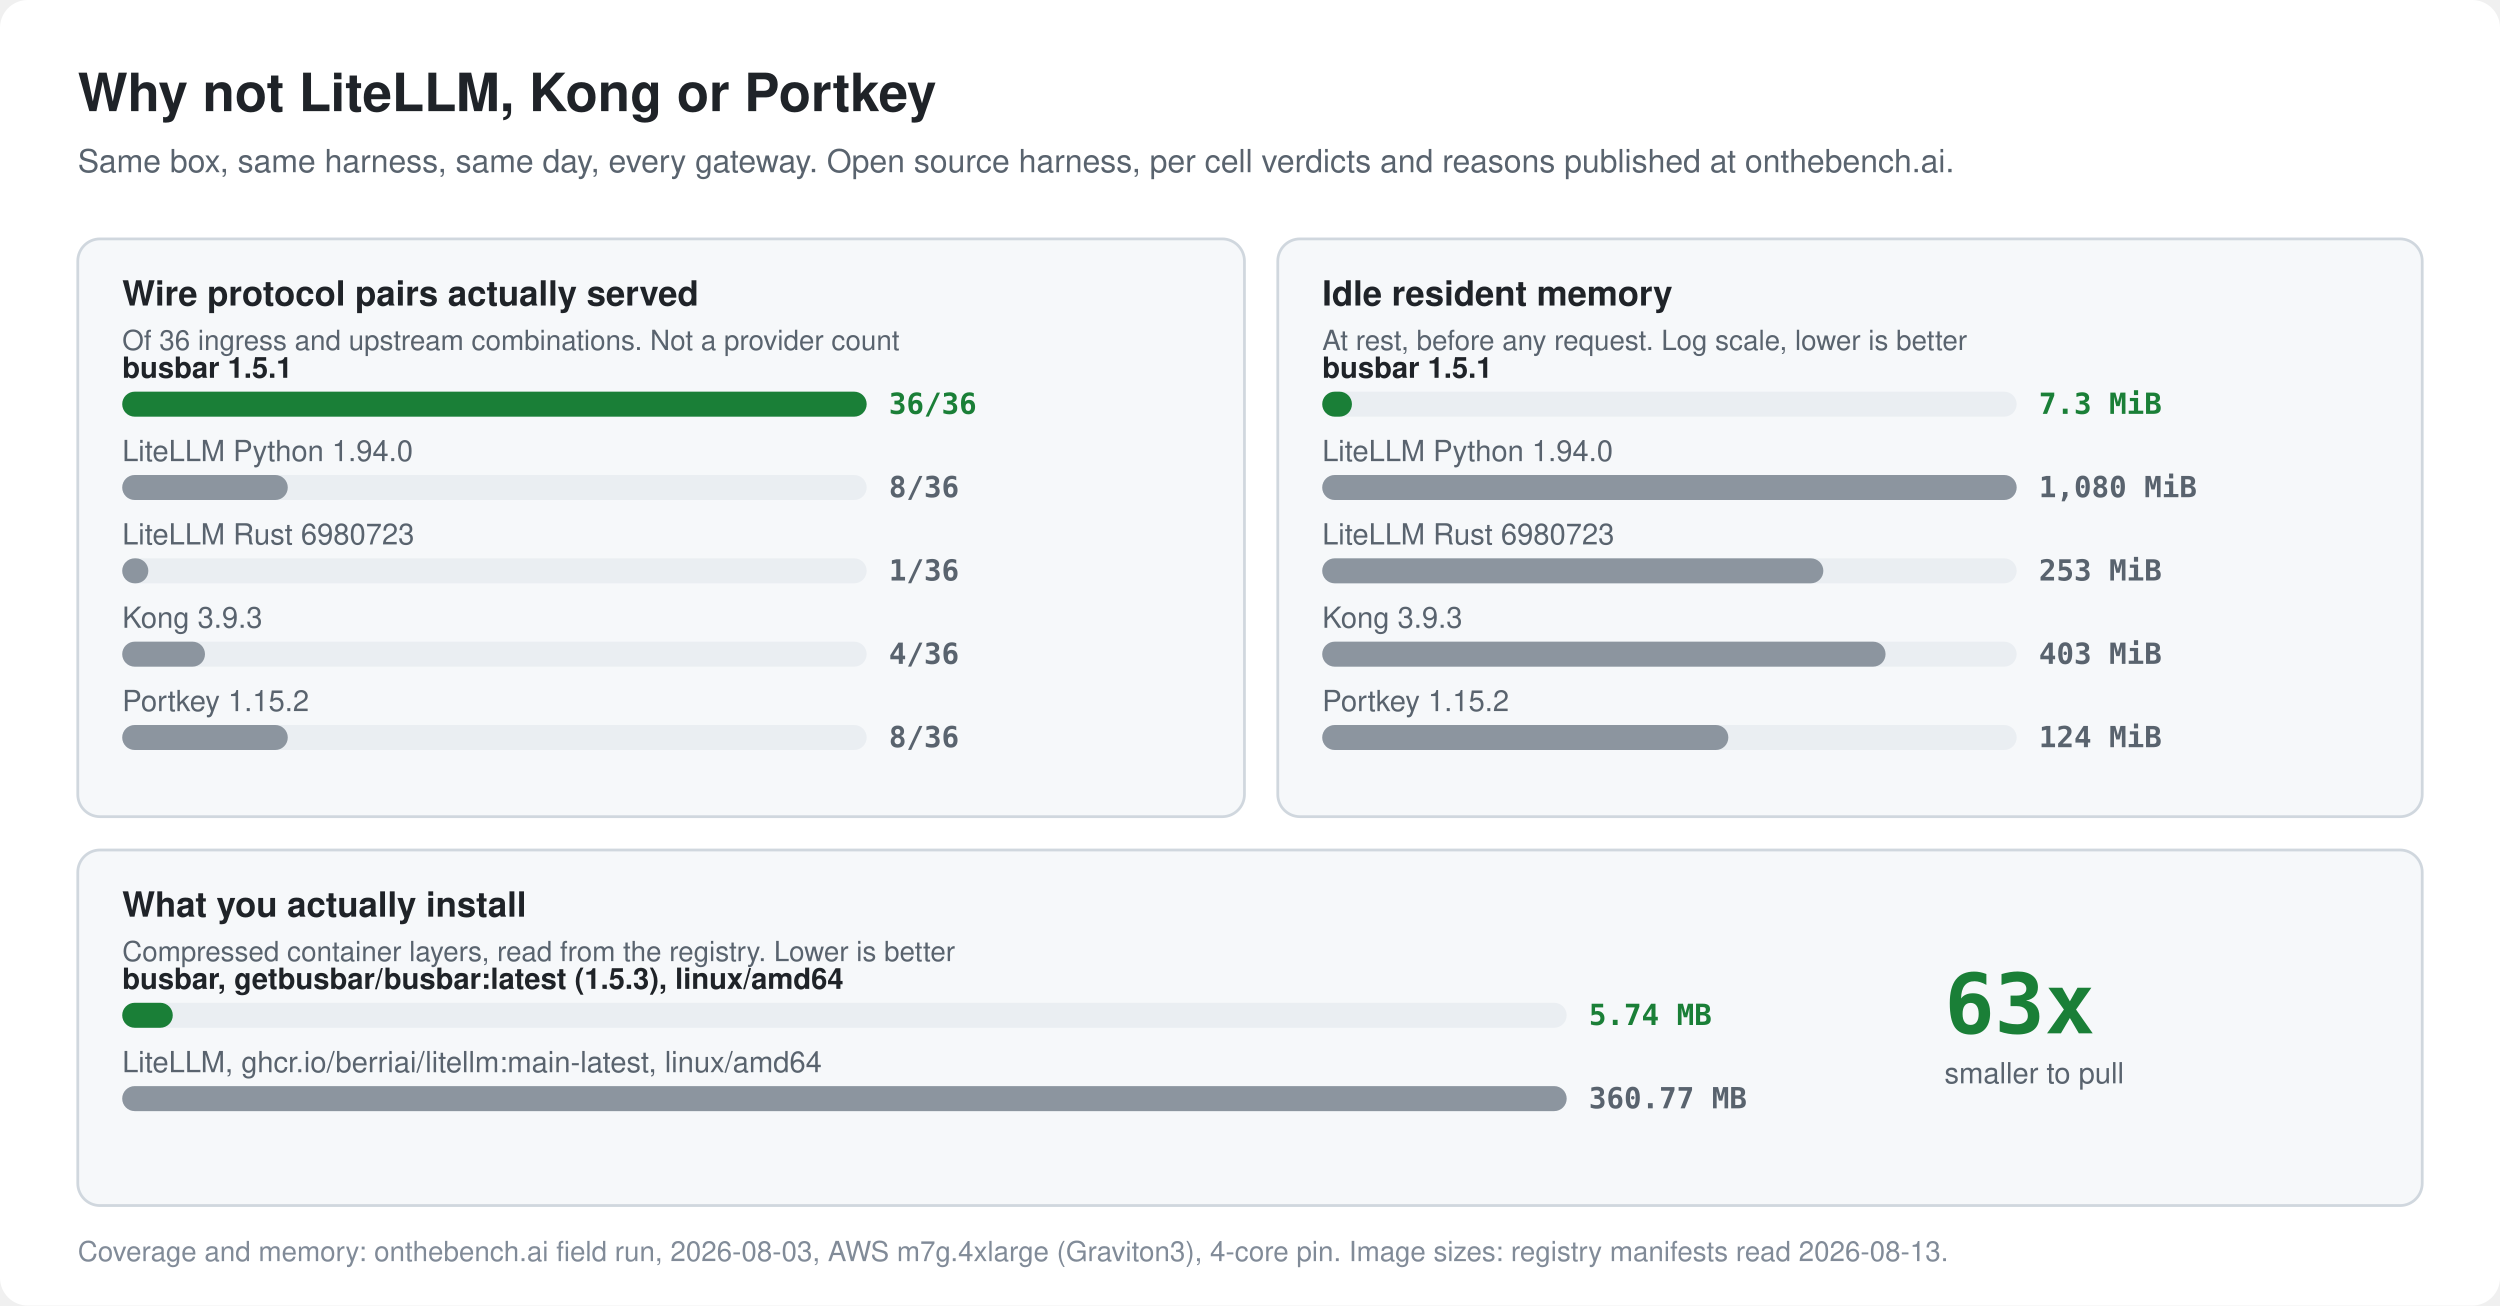
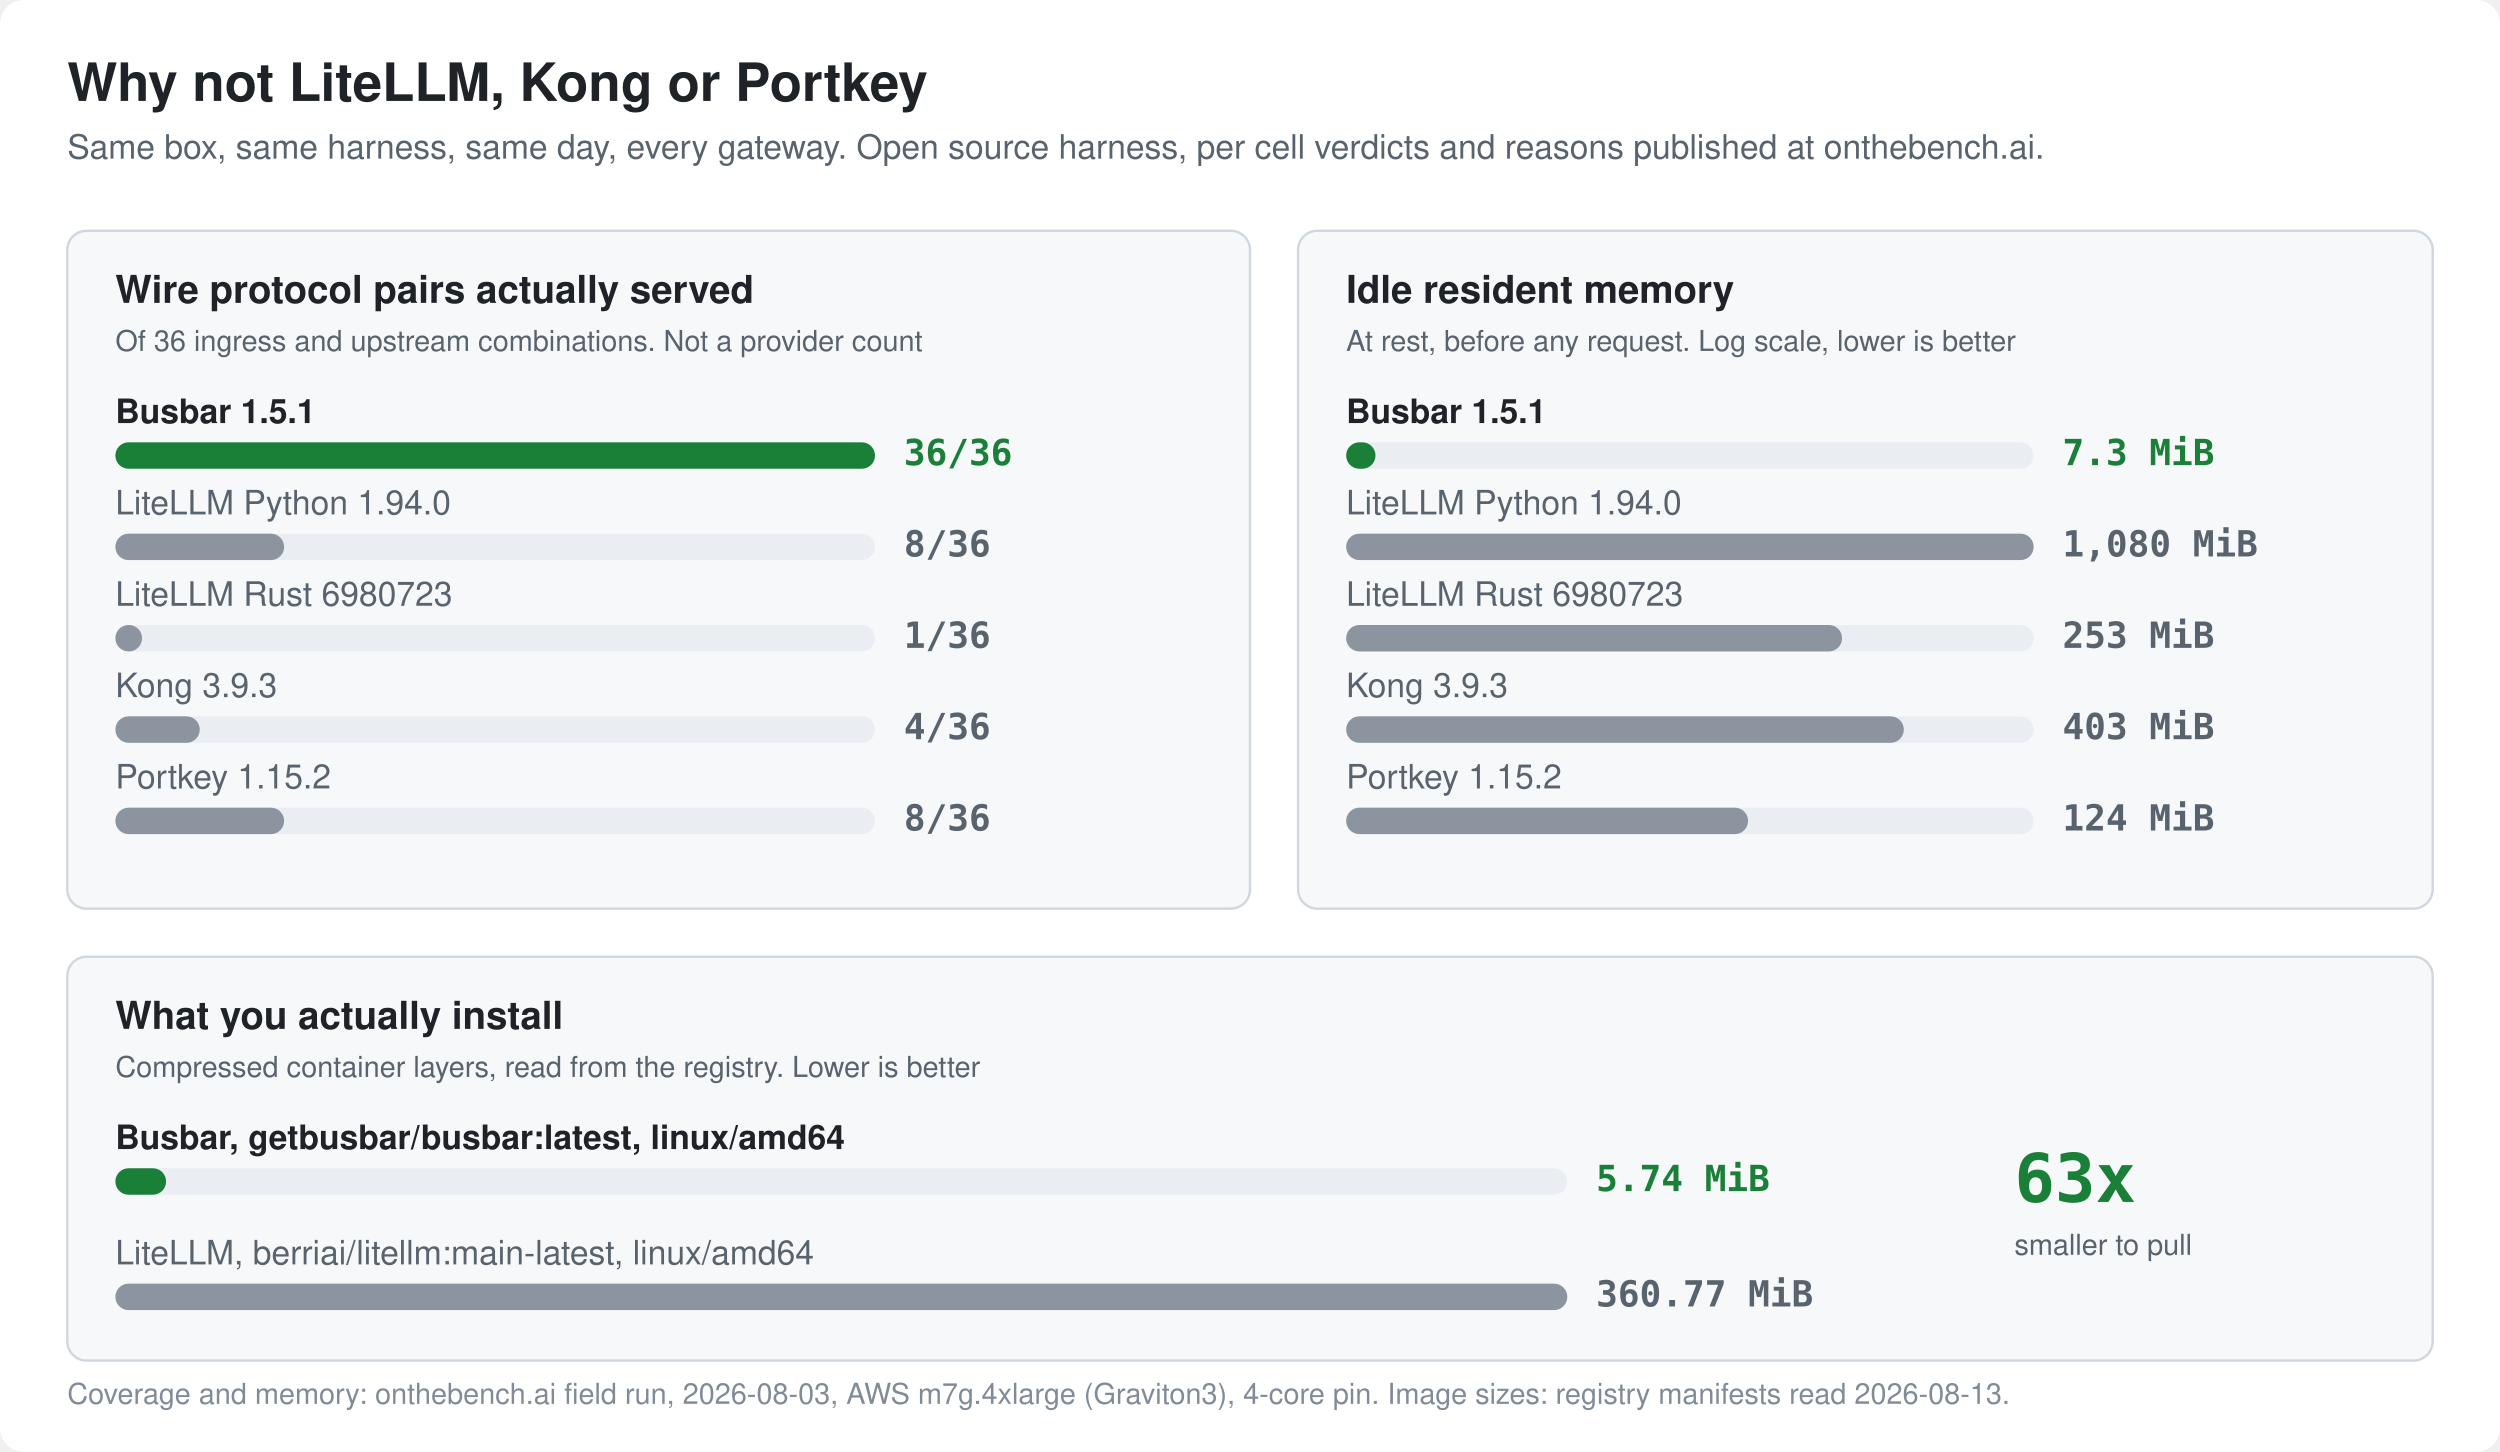
- <svg xmlns="http://www.w3.org/2000/svg" width="900" height="470" viewBox="0 0 900 470" role="img" aria-label="Why not LiteLLM, Kong or Portkey">
-   <rect width="900" height="470" rx="10" fill="#ffffff" />
-   <text x="28.0" y="40.0" font-family="ui-sans-serif,-apple-system,BlinkMacSystemFont,'Segoe UI',Helvetica,Arial,sans-serif" font-size="19" font-weight="650" fill="#1f2328" text-anchor="start">Why not LiteLLM, Kong or Portkey</text>
-   <text x="28.0" y="62.0" font-family="ui-sans-serif,-apple-system,BlinkMacSystemFont,'Segoe UI',Helvetica,Arial,sans-serif" font-size="11.5" font-weight="400" fill="#59636e" text-anchor="start">Same box, same harness, same day, every gateway. Open source harness, per cell verdicts and reasons published at onthebench.ai.</text>
-   <rect x="28.0" y="86.0" width="420.0" height="208.0" rx="8" fill="#f6f8fa" stroke="#d0d7de" stroke-width="1" />
-   <text x="44.0" y="110.0" font-family="ui-sans-serif,-apple-system,BlinkMacSystemFont,'Segoe UI',Helvetica,Arial,sans-serif" font-size="12.5" font-weight="700" fill="#1f2328" text-anchor="start">Wire protocol pairs actually served</text>
-   <text x="44.0" y="126.0" font-family="ui-sans-serif,-apple-system,BlinkMacSystemFont,'Segoe UI',Helvetica,Arial,sans-serif" font-size="10" font-weight="400" fill="#59636e" text-anchor="start">Of 36 ingress and upstream combinations. Not a provider count</text>
-   <text x="44.0" y="136.0" font-family="ui-sans-serif,-apple-system,BlinkMacSystemFont,'Segoe UI',Helvetica,Arial,sans-serif" font-size="10.5" font-weight="700" fill="#1f2328" text-anchor="start">busbar 1.5.1</text>
-   <rect x="44.0" y="141.0" width="268.0" height="9.0" rx="4.5" fill="#eaeef2" />
-   <rect x="44.0" y="141.0" width="268.0" height="9.0" rx="4.5" fill="#1a7f37" />
-   <text x="320.0" y="149.0" font-family="ui-monospace,SFMono-Regular,'SF Mono',Menlo,Consolas,monospace" font-size="10.5" font-weight="700" fill="#1a7f37" text-anchor="start">36/36</text>
-   <text x="44.0" y="166.0" font-family="ui-sans-serif,-apple-system,BlinkMacSystemFont,'Segoe UI',Helvetica,Arial,sans-serif" font-size="10.5" font-weight="500" fill="#59636e" text-anchor="start">LiteLLM Python 1.94.0</text>
-   <rect x="44.0" y="171.0" width="268.0" height="9.0" rx="4.5" fill="#eaeef2" />
-   <rect x="44.0" y="171.0" width="59.6" height="9.0" rx="4.5" fill="#8c959f" />
-   <text x="320.0" y="179.0" font-family="ui-monospace,SFMono-Regular,'SF Mono',Menlo,Consolas,monospace" font-size="10.5" font-weight="600" fill="#59636e" text-anchor="start">8/36</text>
-   <text x="44.0" y="196.0" font-family="ui-sans-serif,-apple-system,BlinkMacSystemFont,'Segoe UI',Helvetica,Arial,sans-serif" font-size="10.5" font-weight="500" fill="#59636e" text-anchor="start">LiteLLM Rust 6980723</text>
-   <rect x="44.0" y="201.0" width="268.0" height="9.0" rx="4.5" fill="#eaeef2" />
-   <rect x="44.0" y="201.0" width="9.4" height="9.0" rx="4.5" fill="#8c959f" />
-   <text x="320.0" y="209.0" font-family="ui-monospace,SFMono-Regular,'SF Mono',Menlo,Consolas,monospace" font-size="10.5" font-weight="600" fill="#59636e" text-anchor="start">1/36</text>
-   <text x="44.0" y="226.0" font-family="ui-sans-serif,-apple-system,BlinkMacSystemFont,'Segoe UI',Helvetica,Arial,sans-serif" font-size="10.5" font-weight="500" fill="#59636e" text-anchor="start">Kong 3.9.3</text>
-   <rect x="44.0" y="231.0" width="268.0" height="9.0" rx="4.5" fill="#eaeef2" />
-   <rect x="44.0" y="231.0" width="29.8" height="9.0" rx="4.5" fill="#8c959f" />
-   <text x="320.0" y="239.0" font-family="ui-monospace,SFMono-Regular,'SF Mono',Menlo,Consolas,monospace" font-size="10.5" font-weight="600" fill="#59636e" text-anchor="start">4/36</text>
-   <text x="44.0" y="256.0" font-family="ui-sans-serif,-apple-system,BlinkMacSystemFont,'Segoe UI',Helvetica,Arial,sans-serif" font-size="10.5" font-weight="500" fill="#59636e" text-anchor="start">Portkey 1.15.2</text>
-   <rect x="44.0" y="261.0" width="268.0" height="9.0" rx="4.5" fill="#eaeef2" />
-   <rect x="44.0" y="261.0" width="59.6" height="9.0" rx="4.5" fill="#8c959f" />
-   <text x="320.0" y="269.0" font-family="ui-monospace,SFMono-Regular,'SF Mono',Menlo,Consolas,monospace" font-size="10.5" font-weight="600" fill="#59636e" text-anchor="start">8/36</text>
-   <rect x="460.0" y="86.0" width="412.0" height="208.0" rx="8" fill="#f6f8fa" stroke="#d0d7de" stroke-width="1" />
-   <text x="476.0" y="110.0" font-family="ui-sans-serif,-apple-system,BlinkMacSystemFont,'Segoe UI',Helvetica,Arial,sans-serif" font-size="12.5" font-weight="700" fill="#1f2328" text-anchor="start">Idle resident memory</text>
-   <text x="476.0" y="126.0" font-family="ui-sans-serif,-apple-system,BlinkMacSystemFont,'Segoe UI',Helvetica,Arial,sans-serif" font-size="10" font-weight="400" fill="#59636e" text-anchor="start">At rest, before any request. Log scale, lower is better</text>
-   <text x="476.0" y="136.0" font-family="ui-sans-serif,-apple-system,BlinkMacSystemFont,'Segoe UI',Helvetica,Arial,sans-serif" font-size="10.5" font-weight="700" fill="#1f2328" text-anchor="start">busbar 1.5.1</text>
-   <rect x="476.0" y="141.0" width="250.0" height="9.0" rx="4.5" fill="#eaeef2" />
-   <rect x="476.0" y="141.0" width="10.7" height="9.0" rx="4.5" fill="#1a7f37" />
-   <text x="734.0" y="149.0" font-family="ui-monospace,SFMono-Regular,'SF Mono',Menlo,Consolas,monospace" font-size="10.5" font-weight="700" fill="#1a7f37" text-anchor="start">7.3 MiB</text>
-   <text x="476.0" y="166.0" font-family="ui-sans-serif,-apple-system,BlinkMacSystemFont,'Segoe UI',Helvetica,Arial,sans-serif" font-size="10.5" font-weight="500" fill="#59636e" text-anchor="start">LiteLLM Python 1.94.0</text>
-   <rect x="476.0" y="171.0" width="250.0" height="9.0" rx="4.5" fill="#eaeef2" />
-   <rect x="476.0" y="171.0" width="250.0" height="9.0" rx="4.5" fill="#8c959f" />
-   <text x="734.0" y="179.0" font-family="ui-monospace,SFMono-Regular,'SF Mono',Menlo,Consolas,monospace" font-size="10.5" font-weight="600" fill="#59636e" text-anchor="start">1,080 MiB</text>
-   <text x="476.0" y="196.0" font-family="ui-sans-serif,-apple-system,BlinkMacSystemFont,'Segoe UI',Helvetica,Arial,sans-serif" font-size="10.5" font-weight="500" fill="#59636e" text-anchor="start">LiteLLM Rust 6980723</text>
-   <rect x="476.0" y="201.0" width="250.0" height="9.0" rx="4.5" fill="#eaeef2" />
-   <rect x="476.0" y="201.0" width="180.4" height="9.0" rx="4.5" fill="#8c959f" />
-   <text x="734.0" y="209.0" font-family="ui-monospace,SFMono-Regular,'SF Mono',Menlo,Consolas,monospace" font-size="10.5" font-weight="600" fill="#59636e" text-anchor="start">253 MiB</text>
-   <text x="476.0" y="226.0" font-family="ui-sans-serif,-apple-system,BlinkMacSystemFont,'Segoe UI',Helvetica,Arial,sans-serif" font-size="10.5" font-weight="500" fill="#59636e" text-anchor="start">Kong 3.9.3</text>
-   <rect x="476.0" y="231.0" width="250.0" height="9.0" rx="4.5" fill="#eaeef2" />
-   <rect x="476.0" y="231.0" width="202.8" height="9.0" rx="4.5" fill="#8c959f" />
-   <text x="734.0" y="239.0" font-family="ui-monospace,SFMono-Regular,'SF Mono',Menlo,Consolas,monospace" font-size="10.5" font-weight="600" fill="#59636e" text-anchor="start">403 MiB</text>
-   <text x="476.0" y="256.0" font-family="ui-sans-serif,-apple-system,BlinkMacSystemFont,'Segoe UI',Helvetica,Arial,sans-serif" font-size="10.5" font-weight="500" fill="#59636e" text-anchor="start">Portkey 1.15.2</text>
-   <rect x="476.0" y="261.0" width="250.0" height="9.0" rx="4.5" fill="#eaeef2" />
-   <rect x="476.0" y="261.0" width="146.2" height="9.0" rx="4.5" fill="#8c959f" />
-   <text x="734.0" y="269.0" font-family="ui-monospace,SFMono-Regular,'SF Mono',Menlo,Consolas,monospace" font-size="10.5" font-weight="600" fill="#59636e" text-anchor="start">124 MiB</text>
-   <rect x="28.0" y="306.0" width="844.0" height="128.0" rx="8" fill="#f6f8fa" stroke="#d0d7de" stroke-width="1" />
-   <text x="44.0" y="330.0" font-family="ui-sans-serif,-apple-system,BlinkMacSystemFont,'Segoe UI',Helvetica,Arial,sans-serif" font-size="12.5" font-weight="700" fill="#1f2328" text-anchor="start">What you actually install</text>
-   <text x="44.0" y="346.0" font-family="ui-sans-serif,-apple-system,BlinkMacSystemFont,'Segoe UI',Helvetica,Arial,sans-serif" font-size="10" font-weight="400" fill="#59636e" text-anchor="start">Compressed container layers, read from the registry. Lower is better</text>
-   <text x="44.0" y="356.0" font-family="ui-sans-serif,-apple-system,BlinkMacSystemFont,'Segoe UI',Helvetica,Arial,sans-serif" font-size="10.5" font-weight="700" fill="#1f2328" text-anchor="start">busbar, getbusbar/busbar:latest (1.5.3), linux/amd64</text>
-   <rect x="44.0" y="361.0" width="520.0" height="9.0" rx="4.5" fill="#eaeef2" />
-   <rect x="44.0" y="361.0" width="18.2" height="9.0" rx="4.5" fill="#1a7f37" />
-   <text x="572.0" y="369.0" font-family="ui-monospace,SFMono-Regular,'SF Mono',Menlo,Consolas,monospace" font-size="10.5" font-weight="700" fill="#1a7f37" text-anchor="start">5.74 MB</text>
-   <text x="44.0" y="386.0" font-family="ui-sans-serif,-apple-system,BlinkMacSystemFont,'Segoe UI',Helvetica,Arial,sans-serif" font-size="10.5" font-weight="500" fill="#59636e" text-anchor="start">LiteLLM, ghcr.io/berriai/litellm:main-latest, linux/amd64</text>
-   <rect x="44.0" y="391.0" width="520.0" height="9.0" rx="4.5" fill="#eaeef2" />
-   <rect x="44.0" y="391.0" width="520.0" height="9.0" rx="4.5" fill="#8c959f" />
-   <text x="572.0" y="399.0" font-family="ui-monospace,SFMono-Regular,'SF Mono',Menlo,Consolas,monospace" font-size="10.5" font-weight="600" fill="#59636e" text-anchor="start">360.77 MB</text>
-   <text x="700.0" y="372.0" font-family="ui-monospace,SFMono-Regular,'SF Mono',Menlo,Consolas,monospace" font-size="30" font-weight="700" fill="#1a7f37" text-anchor="start">63x</text>
-   <text x="700.0" y="390.0" font-family="ui-sans-serif,-apple-system,BlinkMacSystemFont,'Segoe UI',Helvetica,Arial,sans-serif" font-size="10.5" font-weight="400" fill="#59636e" text-anchor="start">smaller to pull</text>
-   <text x="28.0" y="454.0" font-family="ui-sans-serif,-apple-system,BlinkMacSystemFont,'Segoe UI',Helvetica,Arial,sans-serif" font-size="10" font-weight="400" fill="#818b98" text-anchor="start">Coverage and memory: onthebench.ai field run, 2026-08-03, AWS m7g.4xlarge (Graviton3), 4-core pin. Image sizes: registry manifests read 2026-08-13.</text>
+ <svg xmlns="http://www.w3.org/2000/svg" width="1040" height="604" viewBox="0 0 1040 604" role="img" aria-label="Why not LiteLLM, Kong or Portkey">
+   <rect width="1040" height="604" rx="10" fill="#ffffff" />
+   <text x="28.0" y="42.0" font-family="ui-sans-serif,-apple-system,BlinkMacSystemFont,'Segoe UI',Helvetica,Arial,sans-serif" font-size="22" font-weight="650" fill="#1f2328" text-anchor="start">Why not LiteLLM, Kong or Portkey</text>
+   <text x="28.0" y="66.0" font-family="ui-sans-serif,-apple-system,BlinkMacSystemFont,'Segoe UI',Helvetica,Arial,sans-serif" font-size="14" font-weight="400" fill="#59636e" text-anchor="start">Same box, same harness, same day, every gateway. Open source harness, per cell verdicts and reasons published at onthebench.ai.</text>
+   <rect x="28.0" y="96.0" width="492.0" height="282.0" rx="8" fill="#f6f8fa" stroke="#d0d7de" stroke-width="1" />
+   <text x="48.0" y="126.0" font-family="ui-sans-serif,-apple-system,BlinkMacSystemFont,'Segoe UI',Helvetica,Arial,sans-serif" font-size="16" font-weight="700" fill="#1f2328" text-anchor="start">Wire protocol pairs actually served</text>
+   <text x="48.0" y="146.0" font-family="ui-sans-serif,-apple-system,BlinkMacSystemFont,'Segoe UI',Helvetica,Arial,sans-serif" font-size="12" font-weight="400" fill="#59636e" text-anchor="start">Of 36 ingress and upstream combinations. Not a provider count</text>
+   <text x="48.0" y="176.0" font-family="ui-sans-serif,-apple-system,BlinkMacSystemFont,'Segoe UI',Helvetica,Arial,sans-serif" font-size="14" font-weight="700" fill="#1f2328" text-anchor="start">Busbar 1.5.1</text>
+   <rect x="48.0" y="184.0" width="316.0" height="11.0" rx="5.5" fill="#eaeef2" />
+   <rect x="48.0" y="184.0" width="316.0" height="11.0" rx="5.5" fill="#1a7f37" />
+   <text x="376.0" y="193.5" font-family="ui-monospace,SFMono-Regular,'SF Mono',Menlo,Consolas,monospace" font-size="15" font-weight="700" fill="#1a7f37" text-anchor="start">36/36</text>
+   <text x="48.0" y="214.0" font-family="ui-sans-serif,-apple-system,BlinkMacSystemFont,'Segoe UI',Helvetica,Arial,sans-serif" font-size="14" font-weight="500" fill="#59636e" text-anchor="start">LiteLLM Python 1.94.0</text>
+   <rect x="48.0" y="222.0" width="316.0" height="11.0" rx="5.5" fill="#eaeef2" />
+   <rect x="48.0" y="222.0" width="70.2" height="11.0" rx="5.5" fill="#8c959f" />
+   <text x="376.0" y="231.5" font-family="ui-monospace,SFMono-Regular,'SF Mono',Menlo,Consolas,monospace" font-size="15" font-weight="600" fill="#59636e" text-anchor="start">8/36</text>
+   <text x="48.0" y="252.0" font-family="ui-sans-serif,-apple-system,BlinkMacSystemFont,'Segoe UI',Helvetica,Arial,sans-serif" font-size="14" font-weight="500" fill="#59636e" text-anchor="start">LiteLLM Rust 6980723</text>
+   <rect x="48.0" y="260.0" width="316.0" height="11.0" rx="5.5" fill="#eaeef2" />
+   <rect x="48.0" y="260.0" width="11.1" height="11.0" rx="5.5" fill="#8c959f" />
+   <text x="376.0" y="269.5" font-family="ui-monospace,SFMono-Regular,'SF Mono',Menlo,Consolas,monospace" font-size="15" font-weight="600" fill="#59636e" text-anchor="start">1/36</text>
+   <text x="48.0" y="290.0" font-family="ui-sans-serif,-apple-system,BlinkMacSystemFont,'Segoe UI',Helvetica,Arial,sans-serif" font-size="14" font-weight="500" fill="#59636e" text-anchor="start">Kong 3.9.3</text>
+   <rect x="48.0" y="298.0" width="316.0" height="11.0" rx="5.5" fill="#eaeef2" />
+   <rect x="48.0" y="298.0" width="35.1" height="11.0" rx="5.5" fill="#8c959f" />
+   <text x="376.0" y="307.5" font-family="ui-monospace,SFMono-Regular,'SF Mono',Menlo,Consolas,monospace" font-size="15" font-weight="600" fill="#59636e" text-anchor="start">4/36</text>
+   <text x="48.0" y="328.0" font-family="ui-sans-serif,-apple-system,BlinkMacSystemFont,'Segoe UI',Helvetica,Arial,sans-serif" font-size="14" font-weight="500" fill="#59636e" text-anchor="start">Portkey 1.15.2</text>
+   <rect x="48.0" y="336.0" width="316.0" height="11.0" rx="5.5" fill="#eaeef2" />
+   <rect x="48.0" y="336.0" width="70.2" height="11.0" rx="5.5" fill="#8c959f" />
+   <text x="376.0" y="345.5" font-family="ui-monospace,SFMono-Regular,'SF Mono',Menlo,Consolas,monospace" font-size="15" font-weight="600" fill="#59636e" text-anchor="start">8/36</text>
+   <rect x="540.0" y="96.0" width="472.0" height="282.0" rx="8" fill="#f6f8fa" stroke="#d0d7de" stroke-width="1" />
+   <text x="560.0" y="126.0" font-family="ui-sans-serif,-apple-system,BlinkMacSystemFont,'Segoe UI',Helvetica,Arial,sans-serif" font-size="16" font-weight="700" fill="#1f2328" text-anchor="start">Idle resident memory</text>
+   <text x="560.0" y="146.0" font-family="ui-sans-serif,-apple-system,BlinkMacSystemFont,'Segoe UI',Helvetica,Arial,sans-serif" font-size="12" font-weight="400" fill="#59636e" text-anchor="start">At rest, before any request. Log scale, lower is better</text>
+   <text x="560.0" y="176.0" font-family="ui-sans-serif,-apple-system,BlinkMacSystemFont,'Segoe UI',Helvetica,Arial,sans-serif" font-size="14" font-weight="700" fill="#1f2328" text-anchor="start">Busbar 1.5.1</text>
+   <rect x="560.0" y="184.0" width="286.0" height="11.0" rx="5.5" fill="#eaeef2" />
+   <rect x="560.0" y="184.0" width="12.2" height="11.0" rx="5.5" fill="#1a7f37" />
+   <text x="858.0" y="193.5" font-family="ui-monospace,SFMono-Regular,'SF Mono',Menlo,Consolas,monospace" font-size="15" font-weight="700" fill="#1a7f37" text-anchor="start">7.3 MiB</text>
+   <text x="560.0" y="214.0" font-family="ui-sans-serif,-apple-system,BlinkMacSystemFont,'Segoe UI',Helvetica,Arial,sans-serif" font-size="14" font-weight="500" fill="#59636e" text-anchor="start">LiteLLM Python 1.94.0</text>
+   <rect x="560.0" y="222.0" width="286.0" height="11.0" rx="5.5" fill="#eaeef2" />
+   <rect x="560.0" y="222.0" width="286.0" height="11.0" rx="5.5" fill="#8c959f" />
+   <text x="858.0" y="231.5" font-family="ui-monospace,SFMono-Regular,'SF Mono',Menlo,Consolas,monospace" font-size="15" font-weight="600" fill="#59636e" text-anchor="start">1,080 MiB</text>
+   <text x="560.0" y="252.0" font-family="ui-sans-serif,-apple-system,BlinkMacSystemFont,'Segoe UI',Helvetica,Arial,sans-serif" font-size="14" font-weight="500" fill="#59636e" text-anchor="start">LiteLLM Rust 6980723</text>
+   <rect x="560.0" y="260.0" width="286.0" height="11.0" rx="5.5" fill="#eaeef2" />
+   <rect x="560.0" y="260.0" width="206.3" height="11.0" rx="5.5" fill="#8c959f" />
+   <text x="858.0" y="269.5" font-family="ui-monospace,SFMono-Regular,'SF Mono',Menlo,Consolas,monospace" font-size="15" font-weight="600" fill="#59636e" text-anchor="start">253 MiB</text>
+   <text x="560.0" y="290.0" font-family="ui-sans-serif,-apple-system,BlinkMacSystemFont,'Segoe UI',Helvetica,Arial,sans-serif" font-size="14" font-weight="500" fill="#59636e" text-anchor="start">Kong 3.9.3</text>
+   <rect x="560.0" y="298.0" width="286.0" height="11.0" rx="5.5" fill="#eaeef2" />
+   <rect x="560.0" y="298.0" width="232.0" height="11.0" rx="5.5" fill="#8c959f" />
+   <text x="858.0" y="307.5" font-family="ui-monospace,SFMono-Regular,'SF Mono',Menlo,Consolas,monospace" font-size="15" font-weight="600" fill="#59636e" text-anchor="start">403 MiB</text>
+   <text x="560.0" y="328.0" font-family="ui-sans-serif,-apple-system,BlinkMacSystemFont,'Segoe UI',Helvetica,Arial,sans-serif" font-size="14" font-weight="500" fill="#59636e" text-anchor="start">Portkey 1.15.2</text>
+   <rect x="560.0" y="336.0" width="286.0" height="11.0" rx="5.5" fill="#eaeef2" />
+   <rect x="560.0" y="336.0" width="167.2" height="11.0" rx="5.5" fill="#8c959f" />
+   <text x="858.0" y="345.5" font-family="ui-monospace,SFMono-Regular,'SF Mono',Menlo,Consolas,monospace" font-size="15" font-weight="600" fill="#59636e" text-anchor="start">124 MiB</text>
+   <rect x="28.0" y="398.0" width="984.0" height="168.0" rx="8" fill="#f6f8fa" stroke="#d0d7de" stroke-width="1" />
+   <text x="48.0" y="428.0" font-family="ui-sans-serif,-apple-system,BlinkMacSystemFont,'Segoe UI',Helvetica,Arial,sans-serif" font-size="16" font-weight="700" fill="#1f2328" text-anchor="start">What you actually install</text>
+   <text x="48.0" y="448.0" font-family="ui-sans-serif,-apple-system,BlinkMacSystemFont,'Segoe UI',Helvetica,Arial,sans-serif" font-size="12" font-weight="400" fill="#59636e" text-anchor="start">Compressed container layers, read from the registry. Lower is better</text>
+   <text x="48.0" y="478.0" font-family="ui-sans-serif,-apple-system,BlinkMacSystemFont,'Segoe UI',Helvetica,Arial,sans-serif" font-size="14" font-weight="700" fill="#1f2328" text-anchor="start">Busbar, getbusbar/busbar:latest, linux/amd64</text>
+   <rect x="48.0" y="486.0" width="604.0" height="11.0" rx="5.5" fill="#eaeef2" />
+   <rect x="48.0" y="486.0" width="21.1" height="11.0" rx="5.5" fill="#1a7f37" />
+   <text x="664.0" y="495.5" font-family="ui-monospace,SFMono-Regular,'SF Mono',Menlo,Consolas,monospace" font-size="15" font-weight="700" fill="#1a7f37" text-anchor="start">5.74 MiB</text>
+   <text x="48.0" y="526.0" font-family="ui-sans-serif,-apple-system,BlinkMacSystemFont,'Segoe UI',Helvetica,Arial,sans-serif" font-size="14" font-weight="500" fill="#59636e" text-anchor="start">LiteLLM, berriai/litellm:main-latest, linux/amd64</text>
+   <rect x="48.0" y="534.0" width="604.0" height="11.0" rx="5.5" fill="#eaeef2" />
+   <rect x="48.0" y="534.0" width="604.0" height="11.0" rx="5.5" fill="#8c959f" />
+   <text x="664.0" y="543.5" font-family="ui-monospace,SFMono-Regular,'SF Mono',Menlo,Consolas,monospace" font-size="15" font-weight="600" fill="#59636e" text-anchor="start">360.77 MiB</text>
+   <text x="838.0" y="500.0" font-family="ui-monospace,SFMono-Regular,'SF Mono',Menlo,Consolas,monospace" font-size="28" font-weight="700" fill="#1a7f37" text-anchor="start">63x</text>
+   <text x="838.0" y="522.0" font-family="ui-sans-serif,-apple-system,BlinkMacSystemFont,'Segoe UI',Helvetica,Arial,sans-serif" font-size="12" font-weight="400" fill="#59636e" text-anchor="start">smaller to pull</text>
+   <text x="28.0" y="584.0" font-family="ui-sans-serif,-apple-system,BlinkMacSystemFont,'Segoe UI',Helvetica,Arial,sans-serif" font-size="12" font-weight="400" fill="#818b98" text-anchor="start">Coverage and memory: onthebench.ai field run, 2026-08-03, AWS m7g.4xlarge (Graviton3), 4-core pin. Image sizes: registry manifests read 2026-08-13.</text>
</svg>
